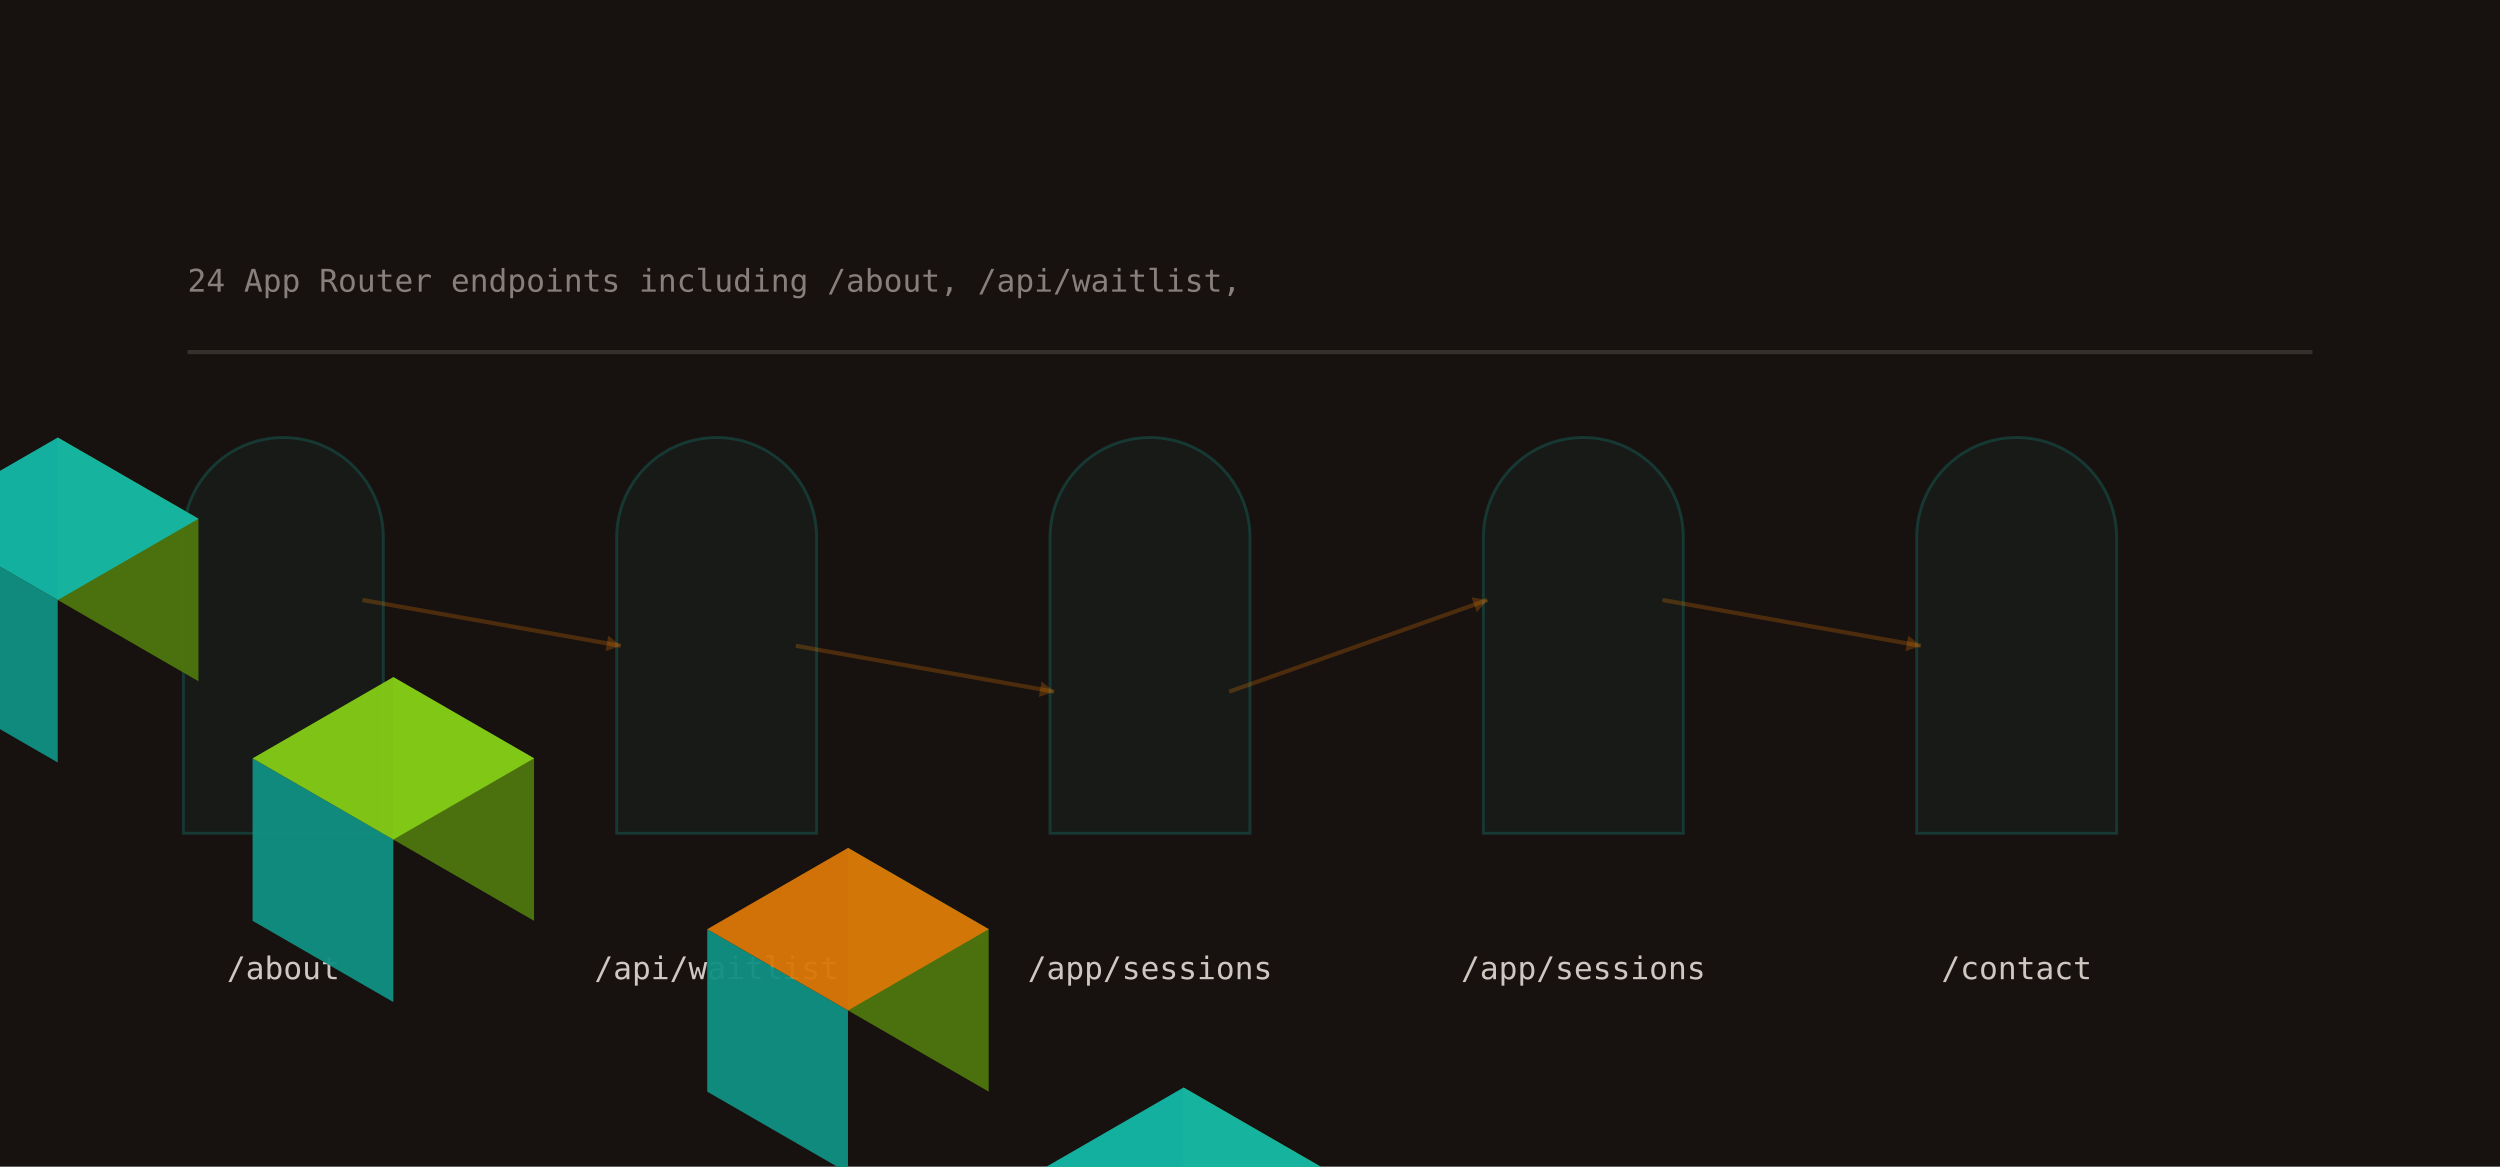
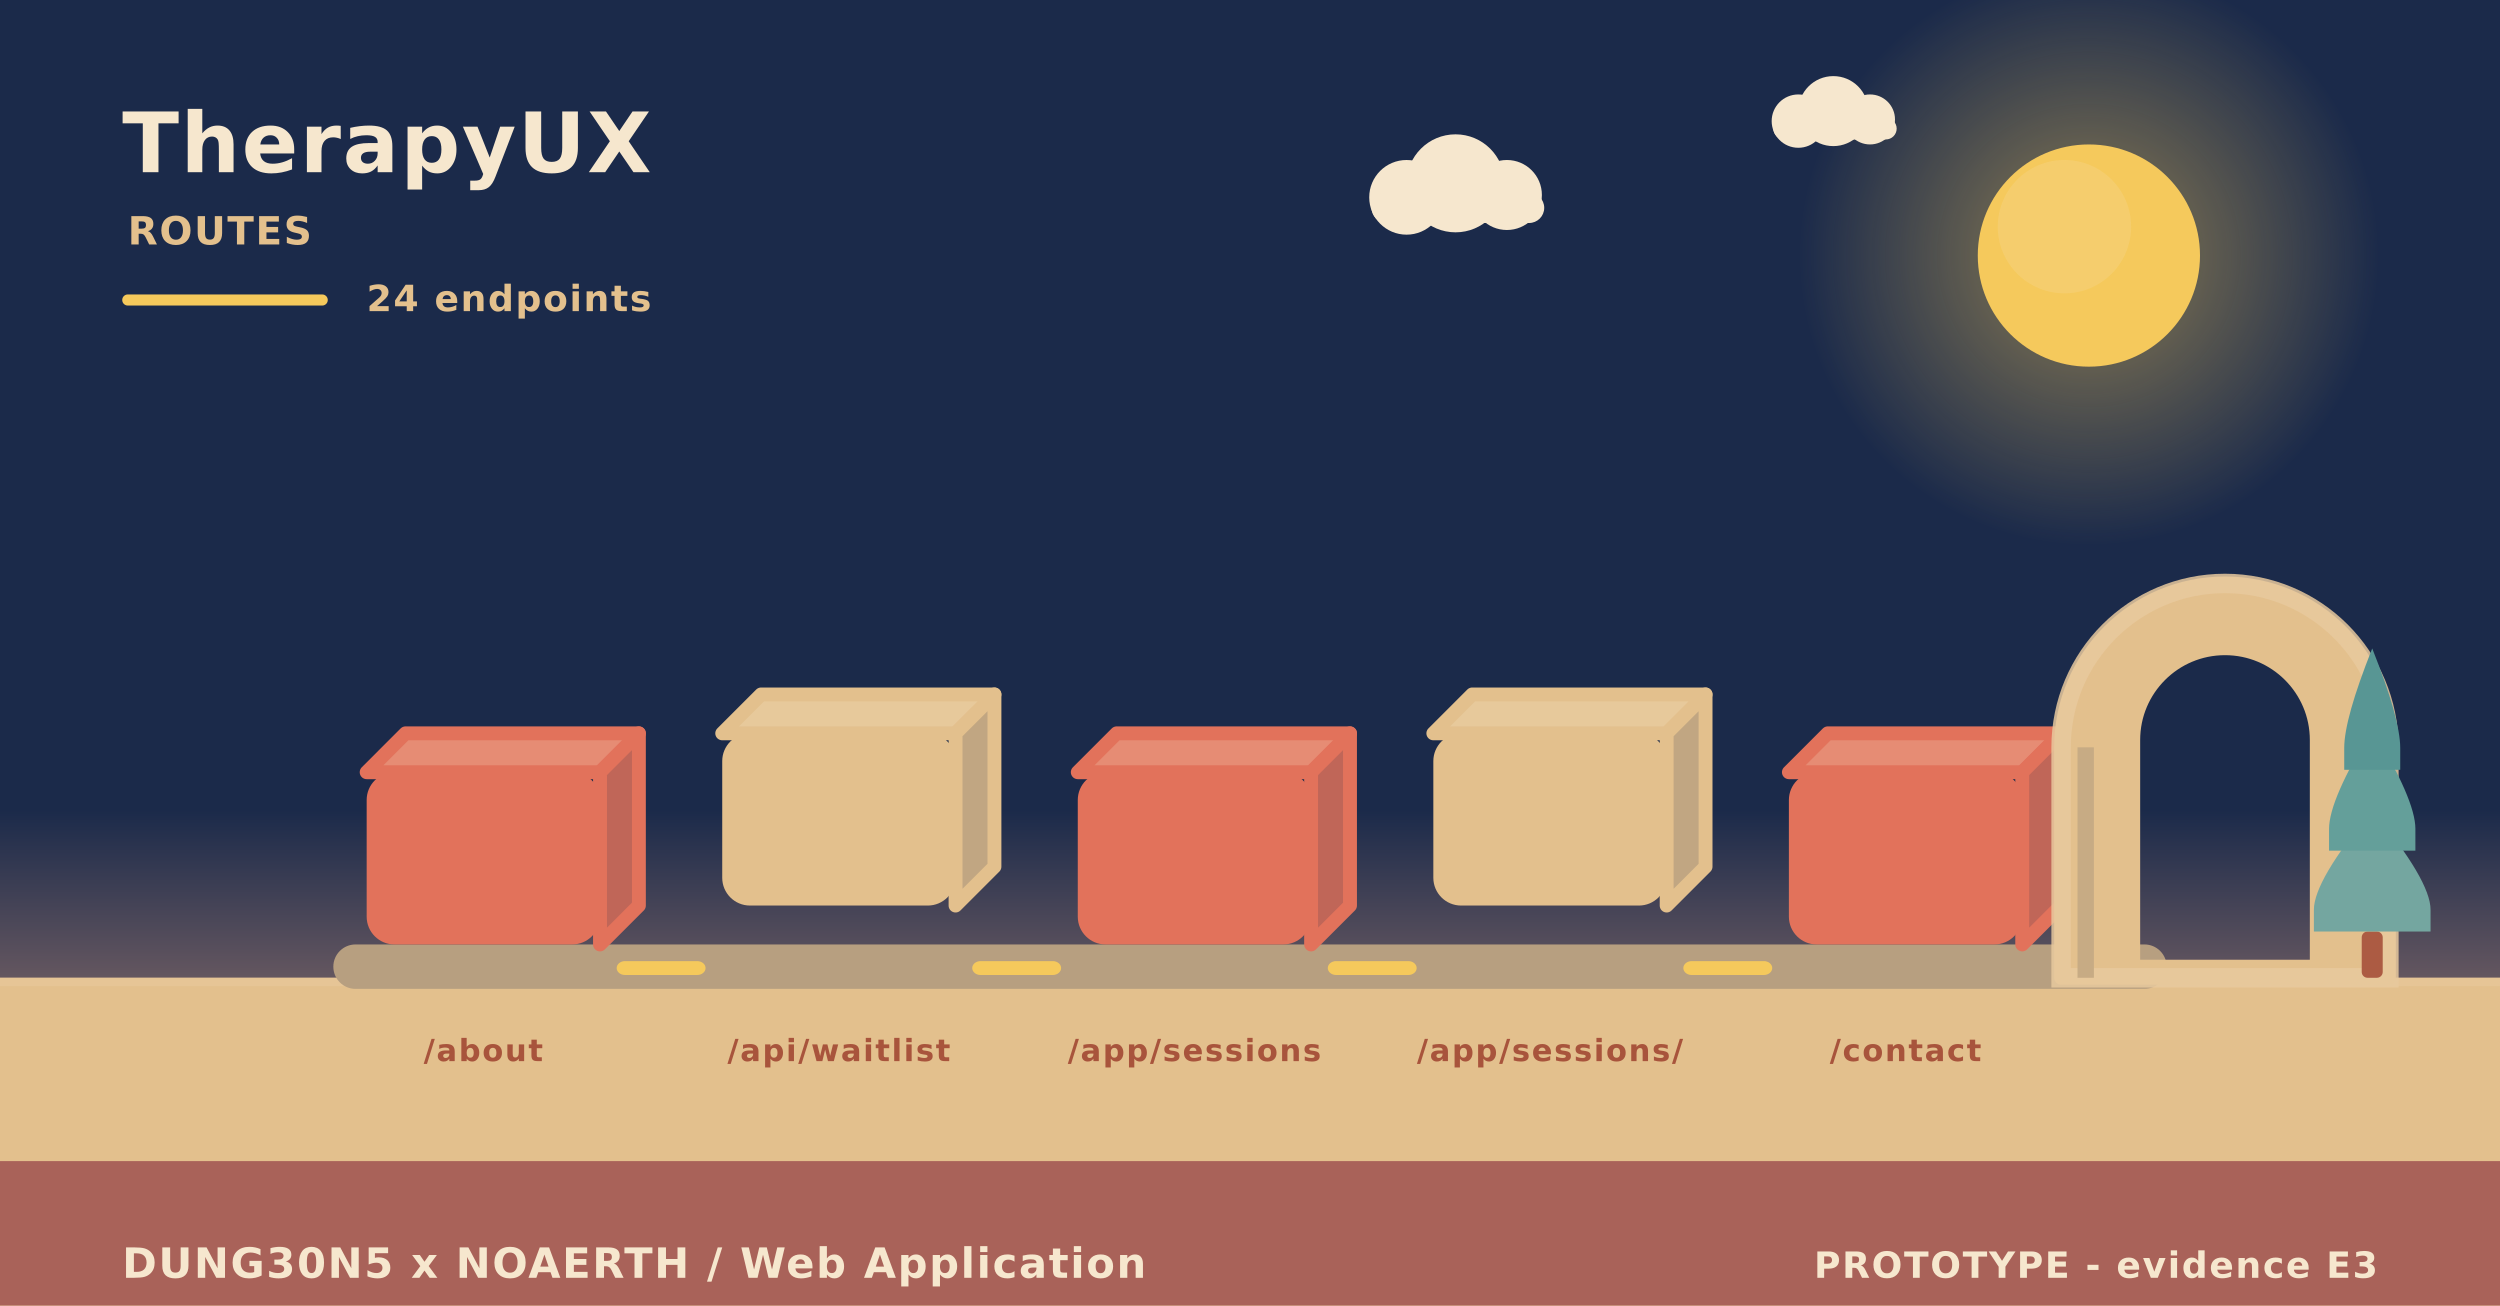
- <svg xmlns="http://www.w3.org/2000/svg" viewBox="0 0 1200 560" width="1200" height="560" role="img" aria-label="TherapyUX data flow">
-   <rect width="1200" height="560" fill="#17110f" />
-   <defs>
-     <linearGradient id="gf" x1="0" y1="0" x2="1" y2="1">
-       <stop offset="0%" stop-color="#d97706" />
-       <stop offset="100%" stop-color="#14b8a6" />
-     </linearGradient>
-   </defs>
-   <path d="M88.00,400.00 L88.00,258.00 A48.00,48.00 0 0 1 184.00,258.00 L184.00,400.00 Z" fill="rgba(20,184,166,0.100)" opacity="0.55" stroke="rgba(20,184,166,0.400)" stroke-width="1.4" />
-   <polygon points="-133.37,173.00 -65.82,212.00 -65.82,134.00 -133.37,95.00" fill="#4d760d" opacity="0.95" />
-   <polygon points="-200.92,212.00 -133.37,251.00 -133.37,173.00 -200.92,134.00" fill="#109081" opacity="0.95" />
-   <polygon points="-133.37,95.00 -65.82,134.00 -133.37,173.00 -200.92,134.00" fill="#d97706" opacity="0.95" />
-   <text x="136" y="470" font-family="ui-monospace,Menlo,monospace" font-size="15" fill="rgba(246,239,233,0.820)" text-anchor="middle">/about</text>
-   <path d="M296.00,400.00 L296.00,258.00 A48.00,48.00 0 0 1 392.00,258.00 L392.00,400.00 Z" fill="rgba(20,184,166,0.100)" opacity="0.55" stroke="rgba(20,184,166,0.400)" stroke-width="1.4" />
-   <polygon points="27.71,288.00 95.26,327.00 95.26,249.00 27.71,210.00" fill="#4d760d" opacity="0.95" />
-   <polygon points="-39.84,327.00 27.71,366.00 27.71,288.00 -39.84,249.00" fill="#109081" opacity="0.95" />
-   <polygon points="27.71,210.00 95.26,249.00 27.71,288.00 -39.84,249.00" fill="#14b8a6" opacity="0.95" />
-   <text x="344" y="470" font-family="ui-monospace,Menlo,monospace" font-size="15" fill="rgba(246,239,233,0.820)" text-anchor="middle">/api/waitlist</text>
-   <line x1="174.00" y1="288.00" x2="298.00" y2="310.00" stroke="rgba(217,119,6,0.500)" stroke-width="2.00" opacity="0.55" />
-   <polygon points="298.00,310.00 291.97,305.07 290.64,312.55" fill="rgba(217,119,6,0.500)" opacity="0.55" />
-   <path d="M504.00,400.00 L504.00,258.00 A48.00,48.00 0 0 1 600.00,258.00 L600.00,400.00 Z" fill="rgba(20,184,166,0.100)" opacity="0.55" stroke="rgba(20,184,166,0.400)" stroke-width="1.4" />
-   <polygon points="188.79,403.00 256.34,442.00 256.34,364.00 188.79,325.00" fill="#4d760d" opacity="0.95" />
-   <polygon points="121.24,442.00 188.79,481.00 188.79,403.00 121.24,364.00" fill="#109081" opacity="0.95" />
-   <polygon points="188.79,325.00 256.34,364.00 188.79,403.00 121.24,364.00" fill="#84cc16" opacity="0.95" />
-   <text x="552" y="470" font-family="ui-monospace,Menlo,monospace" font-size="15" fill="rgba(246,239,233,0.820)" text-anchor="middle">/app/sessions</text>
-   <line x1="382.00" y1="310.00" x2="506.00" y2="332.00" stroke="rgba(217,119,6,0.500)" stroke-width="2.00" opacity="0.55" />
-   <polygon points="506.00,332.00 499.97,327.07 498.64,334.55" fill="rgba(217,119,6,0.500)" opacity="0.55" />
-   <path d="M712.00,400.00 L712.00,258.00 A48.00,48.00 0 0 1 808.00,258.00 L808.00,400.00 Z" fill="rgba(20,184,166,0.100)" opacity="0.55" stroke="rgba(20,184,166,0.400)" stroke-width="1.4" />
-   <polygon points="407.03,485.00 474.58,524.00 474.58,446.00 407.03,407.00" fill="#4d760d" opacity="0.95" />
-   <polygon points="339.48,524.00 407.03,563.00 407.03,485.00 339.48,446.00" fill="#109081" opacity="0.95" />
-   <polygon points="407.03,407.00 474.58,446.00 407.03,485.00 339.48,446.00" fill="#d97706" opacity="0.95" />
-   <text x="760" y="470" font-family="ui-monospace,Menlo,monospace" font-size="15" fill="rgba(246,239,233,0.820)" text-anchor="middle">/app/sessions</text>
-   <line x1="590.00" y1="332.00" x2="714.00" y2="288.00" stroke="rgba(217,119,6,0.500)" stroke-width="2.00" opacity="0.55" />
-   <polygon points="714.00,288.00 706.32,286.69 708.86,293.86" fill="rgba(217,119,6,0.500)" opacity="0.55" />
-   <path d="M920.00,400.00 L920.00,258.00 A48.00,48.00 0 0 1 1016.00,258.00 L1016.00,400.00 Z" fill="rgba(20,184,166,0.100)" opacity="0.55" stroke="rgba(20,184,166,0.400)" stroke-width="1.4" />
-   <polygon points="568.11,600.00 635.66,639.00 635.66,561.00 568.11,522.00" fill="#4d760d" opacity="0.95" />
-   <polygon points="500.56,639.00 568.11,678.00 568.11,600.00 500.56,561.00" fill="#109081" opacity="0.95" />
-   <polygon points="568.11,522.00 635.66,561.00 568.11,600.00 500.56,561.00" fill="#14b8a6" opacity="0.95" />
-   <text x="968" y="470" font-family="ui-monospace,Menlo,monospace" font-size="15" fill="rgba(246,239,233,0.820)" text-anchor="middle">/contact</text>
-   <line x1="798.00" y1="288.00" x2="922.00" y2="310.00" stroke="rgba(217,119,6,0.500)" stroke-width="2.00" opacity="0.55" />
-   <polygon points="922.00,310.00 915.97,305.07 914.64,312.55" fill="rgba(217,119,6,0.500)" opacity="0.55" />
-   <rect x="90.00" y="168.00" width="1020.00" height="2.00" rx="0.00" fill="rgba(246,239,233,0.140)" opacity="1.00" />
-   <text x="90" y="140" font-family="ui-monospace,Menlo,monospace" font-size="15" fill="rgba(246,239,233,0.500)">24 App Router endpoints including /about, /api/waitlist,</text>
+ <svg xmlns="http://www.w3.org/2000/svg" width="900" height="470" viewBox="0 0 900 470" role="img" aria-label="TherapyUX - how data moves">
+   <linearGradient id="skyd" x1="0" y1="0" x2="0" y2="1">
+     <stop offset="0" stop-color="#1b2a4a" />
+     <stop offset="0.62" stop-color="#1b2a4a" />
+     <stop offset="1" stop-color="#f3ad8a" />
+   </linearGradient>
+   <rect width="900" height="470" fill="url(#skyd)" />
+   <radialGradient id="sund">
+     <stop offset="0.35" stop-color="#f5c95c" stop-opacity="0.34" />
+     <stop offset="1" stop-color="#f5c95c" stop-opacity="0" />
+   </radialGradient>
+   <circle cx="752" cy="92" r="104" fill="url(#sund)" />
+   <circle cx="752" cy="92" r="40" fill="#f5c95c" />
+   <circle cx="743.2" cy="81.6" r="24" fill="#f5d27e" opacity="0.5" />
+   <g>
+     <circle cx="524" cy="66" r="17.64" fill="#f6e7ce" />
+     <circle cx="506.36" cy="71.04" r="13.44" fill="#f6e7ce" />
+     <circle cx="542.48" cy="70.2" r="12.6" fill="#f6e7ce" />
+     <rect x="493.76" y="69.36" width="62.16" height="10.92" rx="5.46" fill="#f6e7ce" />
+   </g>
+   <g>
+     <circle cx="660" cy="40" r="12.6" fill="#f6e7ce" />
+     <circle cx="647.4" cy="43.6" r="9.6" fill="#f6e7ce" />
+     <circle cx="673.2" cy="43" r="9" fill="#f6e7ce" />
+     <rect x="638.4" y="42.4" width="44.4" height="7.8" rx="3.9" fill="#f6e7ce" />
+   </g>
+   <rect x="0" y="352" width="900" height="118" fill="#e3c08d" />
+   <rect x="0" y="352" width="900" height="3" fill="#e6c596" />
+   <text x="44" y="62" font-family="Verdana,DejaVu Sans,sans-serif" font-size="30" font-weight="700" letter-spacing="0.6" fill="#f6e7ce" text-anchor="start">TherapyUX</text>
+   <text x="46" y="88" font-family="Verdana,DejaVu Sans,sans-serif" font-size="14" font-weight="700" letter-spacing="0.6" fill="#e3c08d" text-anchor="start">ROUTES</text>
+   <rect x="44" y="106" width="74" height="4" rx="2" fill="#f5c95c" />
+   <text x="132" y="112" font-family="Verdana,DejaVu Sans,sans-serif" font-size="13" font-weight="700" letter-spacing="0.6" fill="#e3c08d" text-anchor="start">24 endpoints</text>
+   <rect x="120" y="340" width="660" height="16" rx="8" fill="#b79f80" />
+   <path d="M132,278 L216,278 L230,264 L146,264 Z" fill="#e68c74" stroke="#e2725b" stroke-width="5" stroke-linejoin="round" />
+   <path d="M216,278 L230,264 L230,326 L216,340 Z" fill="#c06658" stroke="#e2725b" stroke-width="5" stroke-linejoin="round" />
+   <rect x="132" y="278" width="84" height="62" rx="10" fill="#e2725b" />
+   <text x="174" y="382" font-family="Verdana,DejaVu Sans,sans-serif" font-size="11" font-weight="700" letter-spacing="0.6" fill="#a8543c" text-anchor="middle">/about</text>
+   <path d="M260,264 L344,264 L358,250 L274,250 Z" fill="#e7c99b" stroke="#e3c08d" stroke-width="5" stroke-linejoin="round" />
+   <path d="M344,264 L358,250 L358,312 L344,326 Z" fill="#c1a682" stroke="#e3c08d" stroke-width="5" stroke-linejoin="round" />
+   <rect x="260" y="264" width="84" height="62" rx="10" fill="#e3c08d" />
+   <text x="302" y="382" font-family="Verdana,DejaVu Sans,sans-serif" font-size="11" font-weight="700" letter-spacing="0.6" fill="#a8543c" text-anchor="middle">/api/waitlist</text>
+   <rect x="222" y="346" width="32" height="5" rx="3" fill="#f5c95c" />
+   <path d="M388,278 L472,278 L486,264 L402,264 Z" fill="#e68c74" stroke="#e2725b" stroke-width="5" stroke-linejoin="round" />
+   <path d="M472,278 L486,264 L486,326 L472,340 Z" fill="#c06658" stroke="#e2725b" stroke-width="5" stroke-linejoin="round" />
+   <rect x="388" y="278" width="84" height="62" rx="10" fill="#e2725b" />
+   <text x="430" y="382" font-family="Verdana,DejaVu Sans,sans-serif" font-size="11" font-weight="700" letter-spacing="0.6" fill="#a8543c" text-anchor="middle">/app/sessions</text>
+   <rect x="350" y="346" width="32" height="5" rx="3" fill="#f5c95c" />
+   <path d="M516,264 L600,264 L614,250 L530,250 Z" fill="#e7c99b" stroke="#e3c08d" stroke-width="5" stroke-linejoin="round" />
+   <path d="M600,264 L614,250 L614,312 L600,326 Z" fill="#c1a682" stroke="#e3c08d" stroke-width="5" stroke-linejoin="round" />
+   <rect x="516" y="264" width="84" height="62" rx="10" fill="#e3c08d" />
+   <text x="558" y="382" font-family="Verdana,DejaVu Sans,sans-serif" font-size="11" font-weight="700" letter-spacing="0.6" fill="#a8543c" text-anchor="middle">/app/sessions/</text>
+   <rect x="478" y="346" width="32" height="5" rx="3" fill="#f5c95c" />
+   <path d="M644,278 L728,278 L742,264 L658,264 Z" fill="#e68c74" stroke="#e2725b" stroke-width="5" stroke-linejoin="round" />
+   <path d="M728,278 L742,264 L742,326 L728,340 Z" fill="#c06658" stroke="#e2725b" stroke-width="5" stroke-linejoin="round" />
+   <rect x="644" y="278" width="84" height="62" rx="10" fill="#e2725b" />
+   <text x="686" y="382" font-family="Verdana,DejaVu Sans,sans-serif" font-size="11" font-weight="700" letter-spacing="0.6" fill="#a8543c" text-anchor="middle">/contact</text>
+   <rect x="606" y="346" width="32" height="5" rx="3" fill="#f5c95c" />
+   <path d="M742,352 L742,269.04 A59,59 0 0 1 860,269.04 L860,352 Z M767.96,348 L767.96,266.4 A33.04,33.04 0 0 1 834.04,266.4 L834.04,348 Z" fill="#e3c08d" fill-rule="evenodd" stroke="#e3c08d" stroke-width="5" stroke-linejoin="round" />
+   <path d="M742,352 L742,269.04 A59,59 0 0 1 860,269.04 L860,352 Z" fill="none" stroke="#e8c99d" stroke-width="7" stroke-linecap="round" opacity="0.85" />
+   <rect x="747.9" y="269.04" width="5.9" height="82.96" fill="#c7ab84" />
+   <rect x="850.22" y="335.36" width="7.56" height="16.64" rx="2.1" fill="#ac5b43" />
+   <path d="M854,291.68 Q833,317.01 833,327.5 Q833,335.36 833,335.36 L875,335.36 Q875,335.36 875,327.5 Q875,317.01 854,291.68 Z" fill="#74a6a0" />
+   <path d="M854,262.56 Q838.46,287.89 838.46,298.38 Q838.46,306.24 838.46,306.24 L869.54,306.24 Q869.54,306.24 869.54,298.38 Q869.54,287.89 854,262.56 Z" fill="#649f9a" />
+   <path d="M854,233.44 Q843.92,258.77 843.92,269.26 Q843.92,277.12 843.92,277.12 L864.08,277.12 Q864.08,277.12 864.08,269.26 Q864.08,258.77 854,233.44 Z" fill="#589694" />
+   <rect x="0" y="418" width="900" height="52" rx="0" fill="#a65c56" opacity="0.94" />
+   <text x="44" y="460" font-family="Verdana,DejaVu Sans,sans-serif" font-size="15" font-weight="700" letter-spacing="0.6" fill="#f6e7ce" text-anchor="start">DUNG30N5 x NOAERTH  /  Web Application</text>
+   <text x="856" y="460" font-family="Verdana,DejaVu Sans,sans-serif" font-size="13" font-weight="700" letter-spacing="0.6" fill="#f6e7ce" text-anchor="end">PROTOTYPE  -  evidence E3</text>
</svg>
